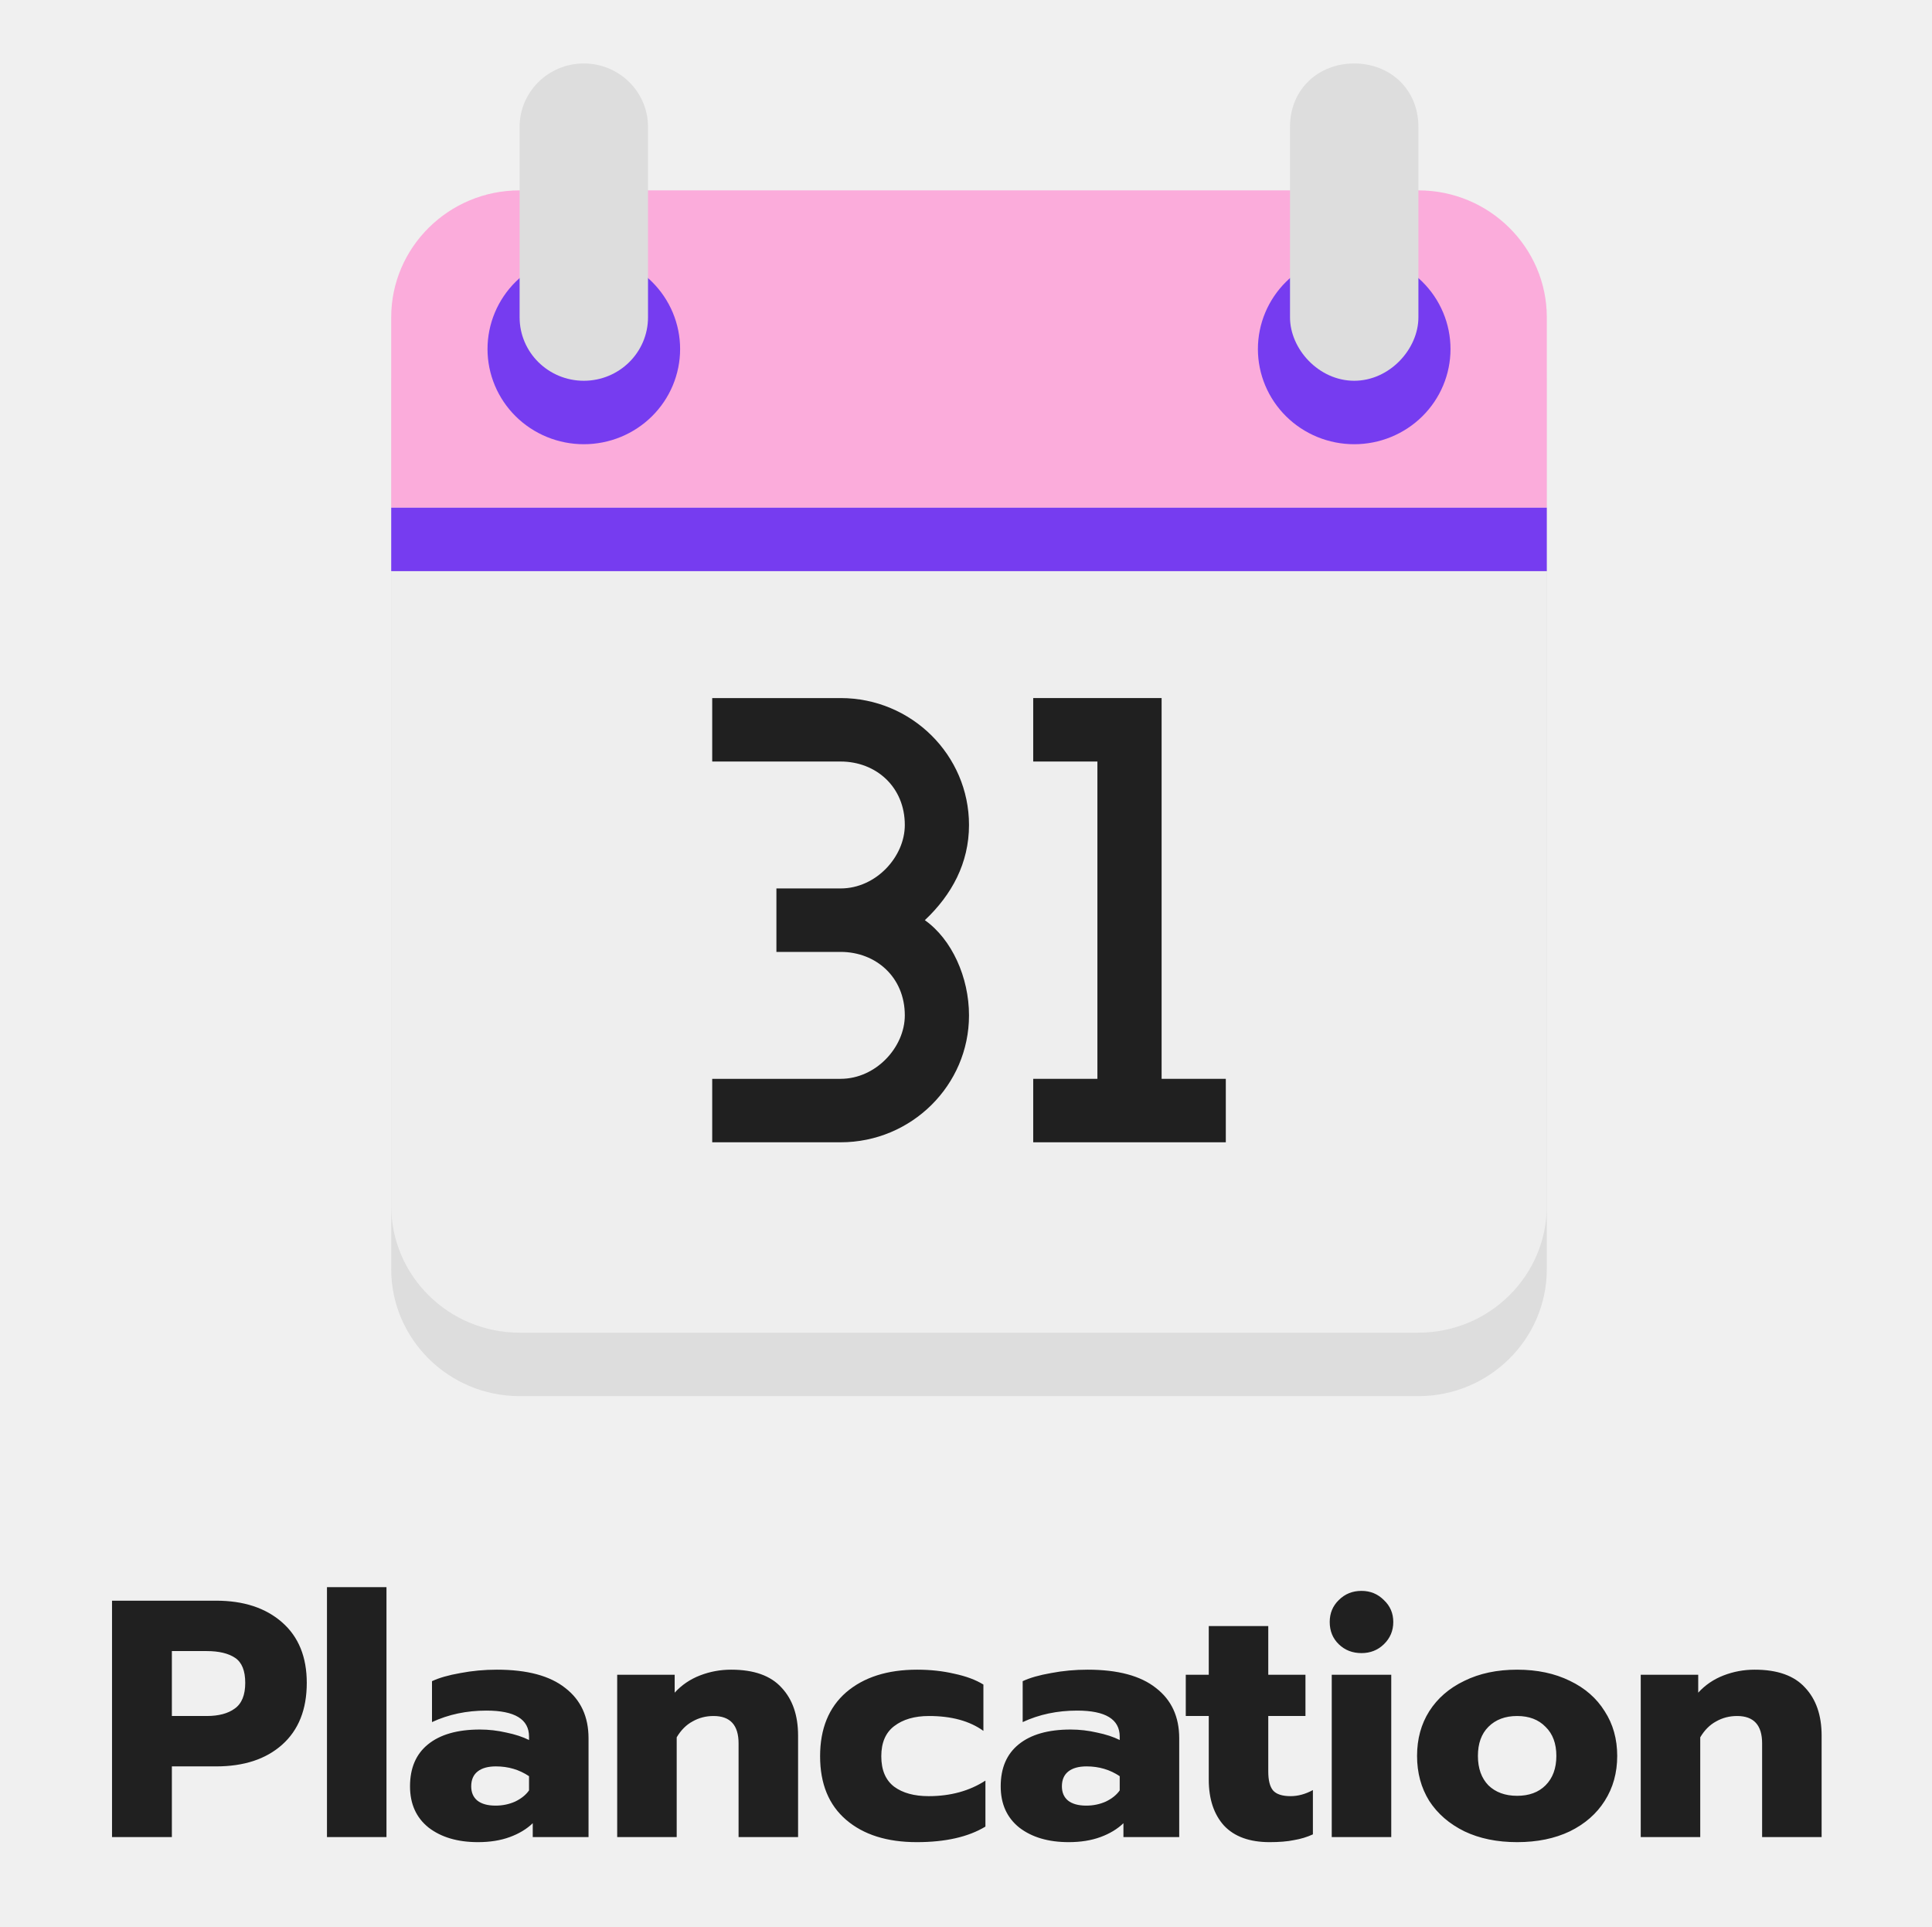
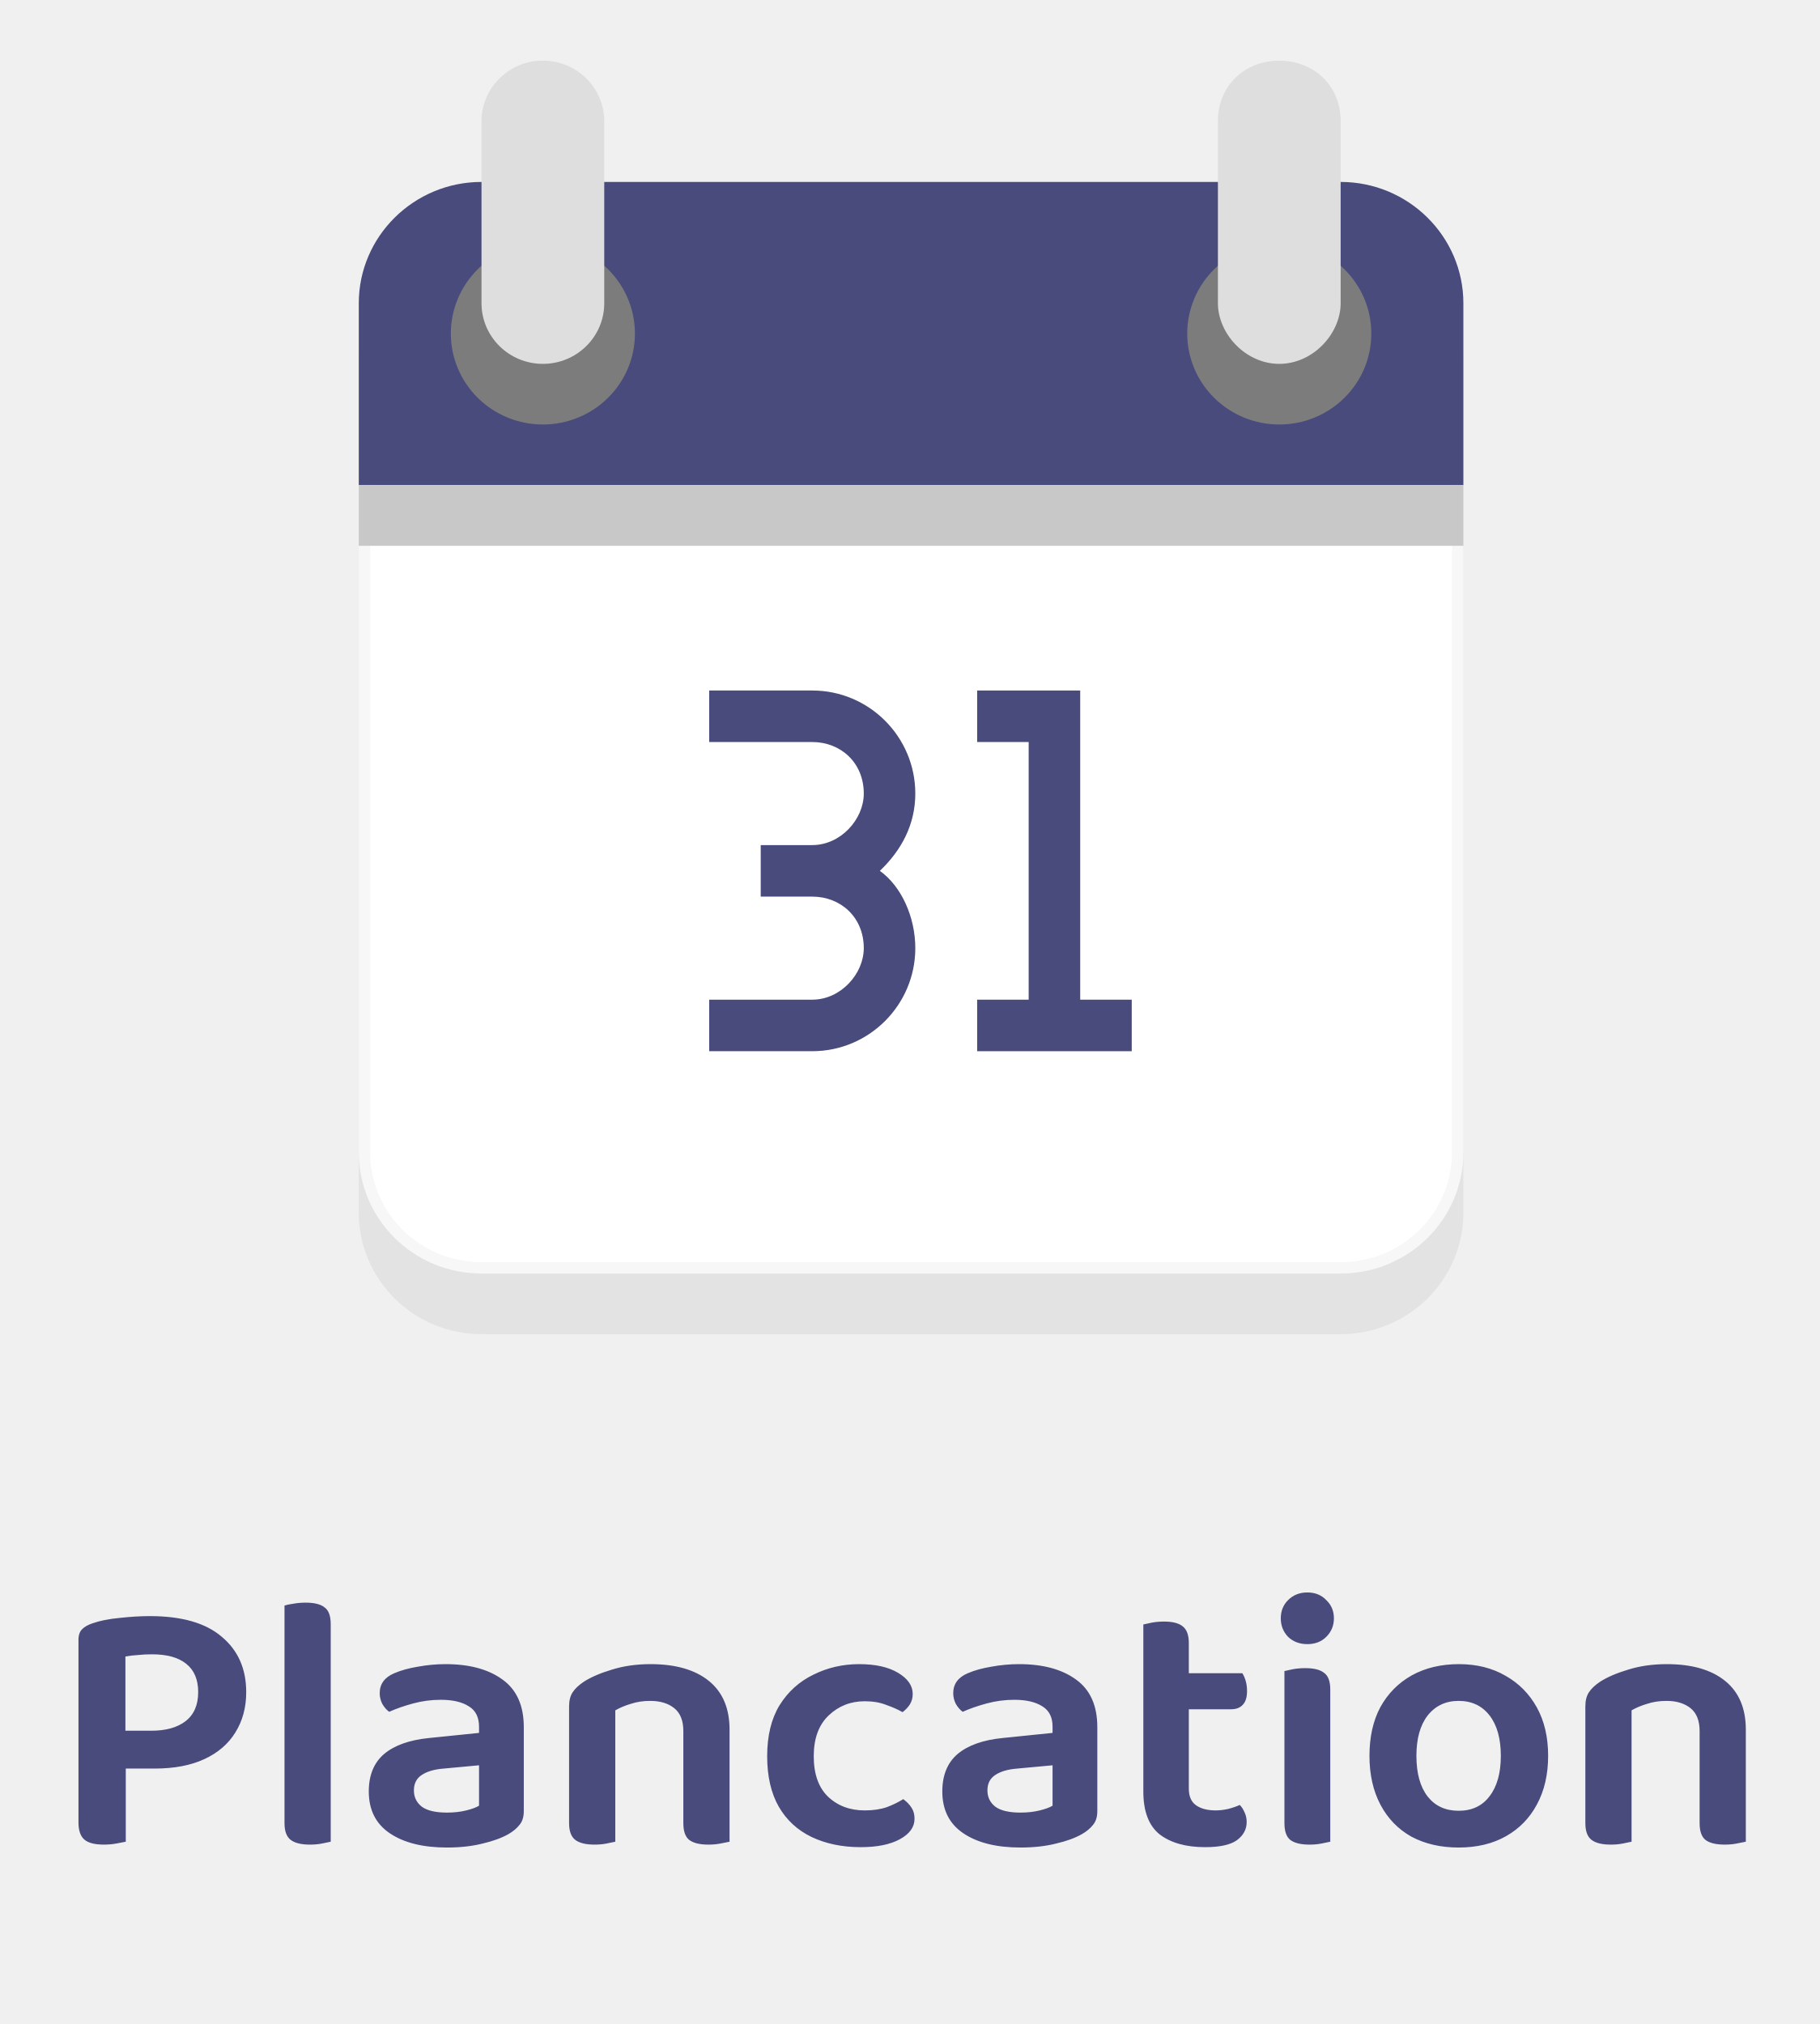
- <svg xmlns="http://www.w3.org/2000/svg" width="320" height="319" viewBox="0 0 320 319" fill="none">
-   <path d="M18.555 265.068H35.803C40.358 265.068 43.998 266.263 46.723 268.652C49.449 271.041 50.811 274.383 50.811 278.676C50.811 283.081 49.449 286.497 46.723 288.924C44.035 291.313 40.395 292.508 35.803 292.508H28.467V304.212H18.555V265.068ZM34.235 284.164C36.214 284.164 37.763 283.753 38.883 282.932C40.041 282.111 40.619 280.692 40.619 278.676C40.619 276.66 40.059 275.279 38.939 274.532C37.819 273.785 36.251 273.412 34.235 273.412H28.467V284.164H34.235ZM54.157 262.828H64.013V304.212H54.157V262.828ZM79.168 305.052C75.808 305.052 73.082 304.249 70.992 302.644C68.938 301.001 67.912 298.724 67.912 295.812C67.912 292.788 68.901 290.473 70.88 288.868C72.896 287.225 75.77 286.404 79.504 286.404C80.96 286.404 82.416 286.572 83.872 286.908C85.328 287.207 86.578 287.617 87.624 288.14V287.58C87.624 284.705 85.272 283.268 80.568 283.268C77.282 283.268 74.277 283.903 71.552 285.172V278.396C72.746 277.836 74.314 277.388 76.256 277.052C78.197 276.679 80.213 276.492 82.304 276.492C87.306 276.492 91.077 277.5 93.616 279.516C96.192 281.495 97.48 284.276 97.48 287.86V304.212H88.24V301.916C87.232 302.887 85.962 303.652 84.432 304.212C82.901 304.772 81.146 305.052 79.168 305.052ZM82.08 299.004C83.237 299.004 84.32 298.78 85.328 298.332C86.336 297.847 87.101 297.231 87.624 296.484V294.132C86.018 293.049 84.189 292.508 82.136 292.508C80.829 292.508 79.821 292.788 79.112 293.348C78.402 293.908 78.048 294.729 78.048 295.812C78.048 296.82 78.384 297.604 79.056 298.164C79.765 298.724 80.773 299.004 82.08 299.004ZM102.227 277.332H111.747V280.3C112.904 279.031 114.304 278.079 115.947 277.444C117.59 276.809 119.307 276.492 121.099 276.492C124.87 276.492 127.651 277.481 129.443 279.46C131.272 281.401 132.187 284.052 132.187 287.412V304.212H122.331V288.7C122.331 285.676 120.95 284.164 118.187 284.164C116.918 284.164 115.76 284.463 114.715 285.06C113.67 285.62 112.792 286.497 112.083 287.692V304.212H102.227V277.332ZM151.85 305.052C146.922 305.052 143.02 303.82 140.146 301.356C137.271 298.892 135.834 295.383 135.834 290.828C135.834 286.273 137.271 282.745 140.146 280.244C143.058 277.743 146.978 276.492 151.906 276.492C154.108 276.492 156.162 276.716 158.066 277.164C160.007 277.575 161.612 278.172 162.882 278.956V286.628C160.604 284.985 157.599 284.164 153.866 284.164C151.476 284.164 149.554 284.724 148.098 285.844C146.679 286.927 145.97 288.588 145.97 290.828C145.97 293.105 146.679 294.785 148.098 295.868C149.516 296.913 151.42 297.436 153.81 297.436C157.431 297.436 160.567 296.577 163.218 294.86V302.476C160.38 304.193 156.591 305.052 151.85 305.052ZM177.004 305.052C173.644 305.052 170.918 304.249 168.828 302.644C166.774 301.001 165.748 298.724 165.748 295.812C165.748 292.788 166.737 290.473 168.716 288.868C170.732 287.225 173.606 286.404 177.34 286.404C178.796 286.404 180.252 286.572 181.708 286.908C183.164 287.207 184.414 287.617 185.46 288.14V287.58C185.46 284.705 183.108 283.268 178.404 283.268C175.118 283.268 172.113 283.903 169.388 285.172V278.396C170.582 277.836 172.15 277.388 174.092 277.052C176.033 276.679 178.049 276.492 180.14 276.492C185.142 276.492 188.913 277.5 191.452 279.516C194.028 281.495 195.316 284.276 195.316 287.86V304.212H186.076V301.916C185.068 302.887 183.798 303.652 182.268 304.212C180.737 304.772 178.982 305.052 177.004 305.052ZM179.916 299.004C181.073 299.004 182.156 298.78 183.164 298.332C184.172 297.847 184.937 297.231 185.46 296.484V294.132C183.854 293.049 182.025 292.508 179.972 292.508C178.665 292.508 177.657 292.788 176.948 293.348C176.238 293.908 175.884 294.729 175.884 295.812C175.884 296.82 176.22 297.604 176.892 298.164C177.601 298.724 178.609 299.004 179.916 299.004ZM210.289 305.052C206.966 305.052 204.446 304.137 202.729 302.308C201.049 300.441 200.209 297.903 200.209 294.692V284.164H196.401V277.332H200.209V269.268H210.065V277.332H216.225V284.164H210.065V293.348C210.065 294.804 210.326 295.849 210.849 296.484C211.409 297.119 212.38 297.436 213.761 297.436C214.993 297.436 216.225 297.1 217.457 296.428V303.764C216.486 304.212 215.441 304.529 214.321 304.716C213.238 304.94 211.894 305.052 210.289 305.052ZM225.507 273.748C224.013 273.748 222.763 273.263 221.755 272.292C220.747 271.321 220.243 270.089 220.243 268.596C220.243 267.14 220.747 265.927 221.755 264.956C222.763 263.948 224.013 263.444 225.507 263.444C226.963 263.444 228.195 263.948 229.203 264.956C230.248 265.927 230.771 267.14 230.771 268.596C230.771 270.052 230.248 271.284 229.203 272.292C228.195 273.263 226.963 273.748 225.507 273.748ZM220.579 277.332H230.435V304.212H220.579V277.332ZM251.285 305.052C247.962 305.052 245.05 304.455 242.549 303.26C240.047 302.028 238.106 300.348 236.725 298.22C235.381 296.055 234.709 293.572 234.709 290.772C234.709 287.972 235.381 285.508 236.725 283.38C238.106 281.215 240.047 279.535 242.549 278.34C245.05 277.108 247.962 276.492 251.285 276.492C254.607 276.492 257.519 277.108 260.021 278.34C262.522 279.535 264.445 281.215 265.789 283.38C267.17 285.508 267.861 287.972 267.861 290.772C267.861 293.572 267.17 296.055 265.789 298.22C264.445 300.348 262.522 302.028 260.021 303.26C257.519 304.455 254.607 305.052 251.285 305.052ZM251.285 297.38C253.263 297.38 254.831 296.801 255.989 295.644C257.183 294.449 257.781 292.825 257.781 290.772C257.781 288.719 257.183 287.113 255.989 285.956C254.831 284.761 253.263 284.164 251.285 284.164C249.306 284.164 247.719 284.761 246.525 285.956C245.367 287.113 244.789 288.719 244.789 290.772C244.789 292.825 245.367 294.449 246.525 295.644C247.719 296.801 249.306 297.38 251.285 297.38ZM271.758 277.332H281.278V280.3C282.436 279.031 283.836 278.079 285.478 277.444C287.121 276.809 288.838 276.492 290.63 276.492C294.401 276.492 297.182 277.481 298.974 279.46C300.804 281.401 301.718 284.052 301.718 287.412V304.212H291.862V288.7C291.862 285.676 290.481 284.164 287.718 284.164C286.449 284.164 285.292 284.463 284.246 285.06C283.201 285.62 282.324 286.497 281.614 287.692V304.212H271.758V277.332Z" fill="#202020" />
-   <path d="M86.064 42.035C74.319 42.035 64.797 51.493 64.797 63.053V210.177C64.797 221.736 74.319 231.194 86.064 231.194H149.865H171.132H234.933C246.682 231.194 256.199 221.736 256.199 210.177V63.053C256.199 51.493 246.682 42.035 234.933 42.035H171.132H149.865H86.064Z" fill="#DDDDDD" />
-   <path d="M86.064 31.526C74.319 31.526 64.797 40.936 64.797 52.544V199.668C64.797 211.28 74.319 220.685 86.064 220.685H149.865H171.132H234.933C246.682 220.685 256.199 211.28 256.199 199.668V52.544C256.199 40.936 246.682 31.526 234.933 31.526H171.132H149.865H86.064Z" fill="#EEEEEE" />
-   <path d="M86.064 31.526C74.319 31.526 64.797 40.984 64.797 52.544V84.071H256.199V52.544C256.199 40.984 246.682 31.526 234.933 31.526H171.132H149.865H86.064Z" fill="#FBACDB" />
-   <path d="M112.648 57.798C112.648 59.869 112.235 61.918 111.434 63.831C110.632 65.743 109.457 67.481 107.976 68.945C106.495 70.409 104.737 71.57 102.802 72.362C100.867 73.154 98.792 73.562 96.698 73.562C94.603 73.562 92.529 73.154 90.594 72.362C88.659 71.57 86.9 70.409 85.419 68.945C83.938 67.481 82.763 65.743 81.962 63.831C81.16 61.918 80.748 59.869 80.748 57.798C80.748 55.728 81.16 53.679 81.962 51.766C82.763 49.854 83.938 48.116 85.419 46.652C86.9 45.188 88.659 44.027 90.594 43.235C92.529 42.443 94.603 42.035 96.698 42.035C98.792 42.035 100.867 42.443 102.802 43.235C104.737 44.027 106.495 45.188 107.976 46.652C109.457 48.116 110.632 49.854 111.434 51.766C112.235 53.679 112.648 55.728 112.648 57.798Z" fill="#763CF0" />
-   <path d="M96.698 10.509C90.825 10.509 86.064 15.214 86.064 21.018V52.544C86.064 58.348 90.825 63.053 96.698 63.053C102.571 63.053 107.331 58.348 107.331 52.544V21.018C107.331 15.214 102.571 10.509 96.698 10.509Z" fill="#DDDDDD" />
-   <path d="M240.249 57.798C240.249 59.869 239.837 61.918 239.035 63.831C238.234 65.743 237.059 67.481 235.578 68.945C234.096 70.409 232.338 71.57 230.403 72.362C228.468 73.154 226.394 73.562 224.299 73.562C222.204 73.562 220.13 73.154 218.195 72.362C216.26 71.57 214.502 70.409 213.021 68.945C211.54 67.481 210.365 65.743 209.563 63.831C208.761 61.918 208.349 59.869 208.349 57.798C208.349 55.728 208.761 53.679 209.563 51.766C210.365 49.854 211.54 48.116 213.021 46.652C214.502 45.188 216.26 44.027 218.195 43.235C220.13 42.443 222.204 42.035 224.299 42.035C226.394 42.035 228.468 42.443 230.403 43.235C232.338 44.027 234.096 45.188 235.578 46.652C237.059 48.116 238.234 49.854 239.035 51.766C239.837 53.679 240.249 55.728 240.249 57.798Z" fill="#763CF0" />
-   <path d="M224.299 10.509C218.429 10.509 213.666 14.712 213.666 21.018V52.544C213.666 57.798 218.429 63.053 224.299 63.053C230.169 63.053 234.933 57.798 234.933 52.544V21.018C234.933 14.712 230.169 10.509 224.299 10.509Z" fill="#DDDDDD" />
-   <path d="M256.199 84.071H64.797V94.579H256.199V84.071Z" fill="#763CF0" />
-   <path d="M117.965 115.597V126.106H139.232C145.101 126.106 149.865 130.309 149.865 136.615C149.865 141.869 145.101 147.124 139.232 147.124H128.598V157.632H139.232C145.101 157.632 149.865 161.836 149.865 168.141C149.865 173.396 145.101 178.65 139.232 178.65H117.965V189.159H139.232C150.982 189.159 160.498 179.701 160.498 168.141C160.498 161.836 157.649 155.531 153.183 152.378C157.649 148.174 160.498 142.92 160.498 136.615C160.498 125.055 150.982 115.597 139.232 115.597H117.965Z" fill="#202020" />
-   <path d="M171.132 115.597V126.106H181.765V178.65H171.132V189.159H181.765H192.399H203.032V178.65H192.399V115.597H181.765H171.132Z" fill="#202020" />
+ <svg xmlns="http://www.w3.org/2000/svg" width="320" height="356" viewBox="0 0 320 356" fill="none">
+   <path d="M13.803 311.072V288.416C13.803 287.605 14.016 286.987 14.443 286.56C14.87 286.133 15.467 285.792 16.235 285.536C17.558 285.067 19.158 284.747 21.035 284.576C22.955 284.363 24.726 284.256 26.347 284.256C31.979 284.256 36.203 285.472 39.019 287.904C41.878 290.293 43.307 293.536 43.307 297.632C43.307 300.32 42.667 302.688 41.387 304.736C40.15 306.741 38.336 308.299 35.947 309.408C33.558 310.517 30.635 311.072 27.179 311.072H13.803ZM18.283 324.448C16.662 324.448 15.51 324.149 14.827 323.552C14.144 322.955 13.803 321.952 13.803 320.544V307.36H22.123V323.936C21.739 324.021 21.184 324.128 20.459 324.256C19.776 324.384 19.051 324.448 18.283 324.448ZM22.059 304.416H26.603C29.163 304.416 31.168 303.861 32.619 302.752C34.112 301.6 34.859 299.893 34.859 297.632C34.859 295.413 34.155 293.749 32.747 292.64C31.382 291.531 29.376 290.976 26.731 290.976C25.835 290.976 25.003 291.019 24.235 291.104C23.467 291.147 22.742 291.232 22.059 291.36V304.416ZM50.041 307.104L58.169 307.488V323.936C57.828 324.021 57.316 324.128 56.633 324.256C55.993 324.384 55.289 324.448 54.521 324.448C52.985 324.448 51.854 324.171 51.129 323.616C50.404 323.061 50.041 322.08 50.041 320.672V307.104ZM58.169 311.584L50.041 311.264V282.4C50.425 282.272 50.937 282.165 51.577 282.08C52.26 281.952 52.985 281.888 53.753 281.888C55.289 281.888 56.398 282.165 57.081 282.72C57.806 283.232 58.169 284.213 58.169 285.664V311.584ZM78.625 324.96C74.401 324.96 71.052 324.128 68.577 322.464C66.102 320.8 64.865 318.347 64.865 315.104C64.865 312.245 65.761 310.048 67.553 308.512C69.388 306.976 72.033 306.037 75.489 305.696L84.257 304.8V303.712C84.257 302.048 83.66 300.853 82.465 300.128C81.27 299.36 79.628 298.976 77.537 298.976C75.873 298.976 74.252 299.189 72.673 299.616C71.094 300.043 69.686 300.533 68.449 301.088C67.98 300.747 67.574 300.277 67.233 299.68C66.934 299.083 66.785 298.464 66.785 297.824C66.785 296.203 67.638 295.029 69.345 294.304C70.54 293.792 71.926 293.408 73.505 293.152C75.126 292.853 76.748 292.704 78.369 292.704C82.55 292.704 85.878 293.6 88.353 295.392C90.87 297.184 92.129 299.979 92.129 303.776V318.56C92.129 319.584 91.873 320.395 91.361 320.992C90.892 321.589 90.252 322.123 89.441 322.592C88.246 323.275 86.732 323.829 84.897 324.256C83.062 324.725 80.972 324.96 78.625 324.96ZM78.625 318.816C79.862 318.816 80.993 318.688 82.017 318.432C83.041 318.176 83.788 317.899 84.257 317.6V310.496L78.049 311.072C76.385 311.2 75.084 311.584 74.145 312.224C73.249 312.821 72.801 313.717 72.801 314.912C72.801 316.107 73.27 317.067 74.209 317.792C75.148 318.475 76.62 318.816 78.625 318.816ZM128.319 304.224V310.432H120.191V304.48C120.191 302.645 119.657 301.301 118.591 300.448C117.524 299.595 116.116 299.168 114.367 299.168C113.129 299.168 111.999 299.339 110.975 299.68C109.951 299.979 109.033 300.363 108.223 300.832V310.432H100.095V300.128C100.095 299.104 100.308 298.272 100.735 297.632C101.161 296.992 101.823 296.373 102.719 295.776C103.999 294.965 105.641 294.261 107.647 293.664C109.695 293.024 111.956 292.704 114.431 292.704C118.825 292.704 122.239 293.685 124.671 295.648C127.103 297.611 128.319 300.469 128.319 304.224ZM100.095 307.296H108.223V323.936C107.881 324.021 107.369 324.128 106.687 324.256C106.047 324.384 105.343 324.448 104.575 324.448C103.039 324.448 101.908 324.171 101.183 323.616C100.457 323.061 100.095 322.08 100.095 320.672V307.296ZM120.191 307.296H128.319V323.936C127.935 324.021 127.401 324.128 126.719 324.256C126.079 324.384 125.375 324.448 124.607 324.448C123.071 324.448 121.94 324.171 121.215 323.616C120.532 323.061 120.191 322.08 120.191 320.672V307.296ZM152.087 299.232C149.612 299.232 147.5 300.064 145.751 301.728C144.002 303.392 143.127 305.781 143.127 308.896C143.127 312.011 143.959 314.379 145.623 316C147.33 317.621 149.484 318.432 152.087 318.432C153.58 318.432 154.882 318.24 155.991 317.856C157.1 317.429 158.06 316.96 158.871 316.448C159.511 316.917 160.002 317.429 160.343 317.984C160.684 318.496 160.855 319.136 160.855 319.904C160.855 321.355 160.002 322.549 158.295 323.488C156.588 324.427 154.284 324.896 151.383 324.896C148.14 324.896 145.26 324.299 142.743 323.104C140.268 321.909 138.348 320.139 136.983 317.792C135.618 315.403 134.935 312.437 134.935 308.896C134.935 305.312 135.66 302.325 137.111 299.936C138.604 297.547 140.588 295.755 143.063 294.56C145.538 293.323 148.226 292.704 151.127 292.704C153.986 292.704 156.268 293.216 157.975 294.24C159.682 295.264 160.535 296.501 160.535 297.952C160.535 298.635 160.364 299.253 160.023 299.808C159.682 300.32 159.255 300.768 158.743 301.152C157.932 300.683 156.972 300.256 155.863 299.872C154.796 299.445 153.538 299.232 152.087 299.232ZM179.5 324.96C175.276 324.96 171.927 324.128 169.452 322.464C166.977 320.8 165.74 318.347 165.74 315.104C165.74 312.245 166.636 310.048 168.428 308.512C170.263 306.976 172.908 306.037 176.364 305.696L185.132 304.8V303.712C185.132 302.048 184.535 300.853 183.34 300.128C182.145 299.36 180.503 298.976 178.412 298.976C176.748 298.976 175.127 299.189 173.548 299.616C171.969 300.043 170.561 300.533 169.324 301.088C168.855 300.747 168.449 300.277 168.108 299.68C167.809 299.083 167.66 298.464 167.66 297.824C167.66 296.203 168.513 295.029 170.22 294.304C171.415 293.792 172.801 293.408 174.38 293.152C176.001 292.853 177.623 292.704 179.244 292.704C183.425 292.704 186.753 293.6 189.228 295.392C191.745 297.184 193.004 299.979 193.004 303.776V318.56C193.004 319.584 192.748 320.395 192.236 320.992C191.767 321.589 191.127 322.123 190.316 322.592C189.121 323.275 187.607 323.829 185.772 324.256C183.937 324.725 181.847 324.96 179.5 324.96ZM179.5 318.816C180.737 318.816 181.868 318.688 182.892 318.432C183.916 318.176 184.663 317.899 185.132 317.6V310.496L178.924 311.072C177.26 311.2 175.959 311.584 175.02 312.224C174.124 312.821 173.676 313.717 173.676 314.912C173.676 316.107 174.145 317.067 175.084 317.792C176.023 318.475 177.495 318.816 179.5 318.816ZM201.098 307.104H209.098V314.592C209.098 315.957 209.524 316.939 210.378 317.536C211.231 318.133 212.383 318.432 213.833 318.432C214.516 318.432 215.242 318.347 216.01 318.176C216.82 317.963 217.503 317.728 218.058 317.472C218.399 317.813 218.676 318.24 218.89 318.752C219.146 319.264 219.274 319.84 219.274 320.48C219.274 321.76 218.698 322.827 217.546 323.68C216.394 324.491 214.538 324.896 211.978 324.896C208.607 324.896 205.94 324.149 203.978 322.656C202.058 321.12 201.098 318.603 201.098 315.104V307.104ZM205.962 300.64V294.304H218.506C218.719 294.603 218.911 295.029 219.082 295.584C219.252 296.139 219.338 296.757 219.338 297.44C219.338 298.549 219.082 299.36 218.57 299.872C218.1 300.384 217.418 300.64 216.522 300.64H205.962ZM209.098 308.832H201.098V285.728C201.439 285.643 201.93 285.536 202.57 285.408C203.252 285.28 203.978 285.216 204.746 285.216C206.239 285.216 207.327 285.493 208.01 286.048C208.735 286.603 209.098 287.584 209.098 288.992V308.832ZM225.275 284.64C225.275 283.36 225.701 282.293 226.555 281.44C227.451 280.544 228.581 280.096 229.947 280.096C231.312 280.096 232.421 280.544 233.275 281.44C234.171 282.293 234.619 283.36 234.619 284.64C234.619 285.92 234.171 287.008 233.275 287.904C232.421 288.757 231.312 289.184 229.947 289.184C228.581 289.184 227.451 288.757 226.555 287.904C225.701 287.008 225.275 285.92 225.275 284.64ZM225.915 307.104H233.979V323.936C233.637 324.021 233.125 324.128 232.443 324.256C231.803 324.384 231.099 324.448 230.331 324.448C228.795 324.448 227.664 324.171 226.939 323.616C226.256 323.061 225.915 322.08 225.915 320.672V307.104ZM233.979 311.264H225.915V293.92C226.256 293.835 226.747 293.728 227.387 293.6C228.069 293.472 228.795 293.408 229.562 293.408C231.099 293.408 232.208 293.685 232.891 294.24C233.616 294.752 233.979 295.733 233.979 297.184V311.264ZM272.297 308.832C272.297 312.117 271.635 314.976 270.312 317.408C269.033 319.797 267.219 321.653 264.873 322.976C262.526 324.299 259.753 324.96 256.553 324.96C253.395 324.96 250.622 324.32 248.233 323.04C245.886 321.717 244.073 319.84 242.793 317.408C241.513 314.976 240.873 312.117 240.873 308.832C240.873 305.504 241.513 302.645 242.793 300.256C244.115 297.867 245.95 296.011 248.297 294.688C250.686 293.365 253.459 292.704 256.617 292.704C259.731 292.704 262.462 293.387 264.809 294.752C267.155 296.075 268.99 297.931 270.312 300.32C271.635 302.709 272.297 305.547 272.297 308.832ZM256.553 299.168C254.291 299.168 252.478 300.021 251.113 301.728C249.79 303.435 249.129 305.803 249.129 308.832C249.129 311.904 249.79 314.293 251.113 316C252.435 317.664 254.249 318.496 256.553 318.496C258.899 318.496 260.713 317.643 261.993 315.936C263.315 314.229 263.977 311.861 263.977 308.832C263.977 305.803 263.315 303.435 261.993 301.728C260.67 300.021 258.857 299.168 256.553 299.168ZM307.069 304.224V310.432H298.941V304.48C298.941 302.645 298.407 301.301 297.341 300.448C296.274 299.595 294.866 299.168 293.117 299.168C291.879 299.168 290.749 299.339 289.725 299.68C288.701 299.979 287.783 300.363 286.973 300.832V310.432H278.845V300.128C278.845 299.104 279.058 298.272 279.485 297.632C279.911 296.992 280.573 296.373 281.469 295.776C282.749 294.965 284.391 294.261 286.397 293.664C288.445 293.024 290.706 292.704 293.181 292.704C297.575 292.704 300.989 293.685 303.421 295.648C305.853 297.611 307.069 300.469 307.069 304.224ZM278.845 307.296H286.973V323.936C286.631 324.021 286.119 324.128 285.437 324.256C284.797 324.384 284.093 324.448 283.325 324.448C281.789 324.448 280.658 324.171 279.933 323.616C279.207 323.061 278.845 322.08 278.845 320.672V307.296ZM298.941 307.296H307.069V323.936C306.685 324.021 306.151 324.128 305.469 324.256C304.829 324.384 304.125 324.448 303.357 324.448C301.821 324.448 300.69 324.171 299.965 323.616C299.282 323.061 298.941 322.08 298.941 320.672V307.296Z" fill="#494B7C" />
+   <path d="M84.692 42.667C72.77 42.667 63.105 52.267 63.105 64V213.333C63.105 225.067 72.77 234.667 84.692 234.667H149.454H171.041H235.803C247.73 234.667 257.391 225.067 257.391 213.333V64C257.391 52.267 247.73 42.667 235.803 42.667H171.041H149.454H84.692Z" fill="#E3E3E3" />
+   <path d="M64.105 53.333C64.105 42.114 73.311 33 84.692 33H149.454H171.041H235.803C247.189 33 256.391 42.114 256.391 53.333V202.667C256.391 213.89 247.189 223 235.803 223H171.041H149.454H84.692C73.311 223 64.105 213.89 64.105 202.667V53.333Z" fill="white" stroke="#F7F7F7" stroke-width="2" />
+   <path d="M84.692 32C72.77 32 63.105 41.6 63.105 53.333V85.333H257.391V53.333C257.391 41.6 247.73 32 235.803 32H171.041H149.454H84.692Z" fill="#494B7C" />
+   <path d="M111.676 58.667C111.676 60.768 111.258 62.848 110.444 64.79C109.63 66.731 108.438 68.495 106.934 69.98C105.431 71.466 103.646 72.645 101.682 73.449C99.718 74.253 97.612 74.667 95.486 74.667C93.36 74.667 91.254 74.253 89.29 73.449C87.326 72.645 85.541 71.466 84.037 69.98C82.534 68.495 81.341 66.731 80.528 64.79C79.714 62.848 79.296 60.768 79.296 58.667C79.296 56.566 79.714 54.485 80.528 52.544C81.341 50.602 82.534 48.839 84.037 47.353C85.541 45.867 87.326 44.689 89.29 43.885C91.254 43.081 93.36 42.667 95.486 42.667C97.612 42.667 99.718 43.081 101.682 43.885C103.646 44.689 105.431 45.867 106.934 47.353C108.438 48.839 109.63 50.602 110.444 52.544C111.258 54.485 111.676 56.566 111.676 58.667Z" fill="#7C7C7C" />
+   <path d="M95.486 10.667C89.525 10.667 84.692 15.442 84.692 21.333V53.333C84.692 59.224 89.525 64 95.486 64C101.447 64 106.28 59.224 106.28 53.333V21.333C106.28 15.442 101.447 10.667 95.486 10.667Z" fill="#DEDEDE" />
+   <path d="M241.2 58.667C241.2 60.768 240.781 62.848 239.968 64.79C239.154 66.731 237.962 68.495 236.458 69.98C234.955 71.466 233.17 72.645 231.206 73.449C229.241 74.253 227.136 74.667 225.01 74.667C222.884 74.667 220.778 74.253 218.814 73.449C216.85 72.645 215.065 71.466 213.561 69.98C212.058 68.495 210.865 66.731 210.052 64.79C209.238 62.848 208.819 60.768 208.819 58.667C208.819 56.566 209.238 54.485 210.052 52.544C210.865 50.602 212.058 48.839 213.561 47.353C215.065 45.867 216.85 44.689 218.814 43.885C220.778 43.081 222.884 42.667 225.01 42.667C227.136 42.667 229.241 43.081 231.206 43.885C233.17 44.689 234.955 45.867 236.458 47.353C237.962 48.839 239.154 50.602 239.968 52.544C240.781 54.485 241.2 56.566 241.2 58.667Z" fill="#7C7C7C" />
+   <path d="M225.01 10.667C219.052 10.667 214.216 14.933 214.216 21.333V53.333C214.216 58.667 219.052 64 225.01 64C230.968 64 235.803 58.667 235.803 53.333V21.333C235.803 14.933 230.968 10.667 225.01 10.667Z" fill="#DEDEDE" />
+   <path d="M257.391 85.333H63.105V96H257.391V85.333Z" fill="#C8C8C8" />
+   <path d="M124.737 121.452V130.515H142.864C147.867 130.515 151.928 134.141 151.928 139.579C151.928 144.11 147.867 148.642 142.864 148.642H133.801V157.706H142.864C147.867 157.706 151.928 161.331 151.928 166.769C151.928 171.301 147.867 175.833 142.864 175.833H124.737V184.896H142.864C152.879 184.896 160.991 176.739 160.991 166.769C160.991 161.331 158.562 155.893 154.756 153.174C158.562 149.549 160.991 145.017 160.991 139.579C160.991 129.609 152.879 121.452 142.864 121.452H124.737Z" fill="#494B7C" />
+   <path d="M171.868 121.452V130.515H180.931V175.833H171.868V184.896H180.931H189.995H199.058V175.833H189.995V121.452H180.931H171.868Z" fill="#494B7C" />
</svg>
